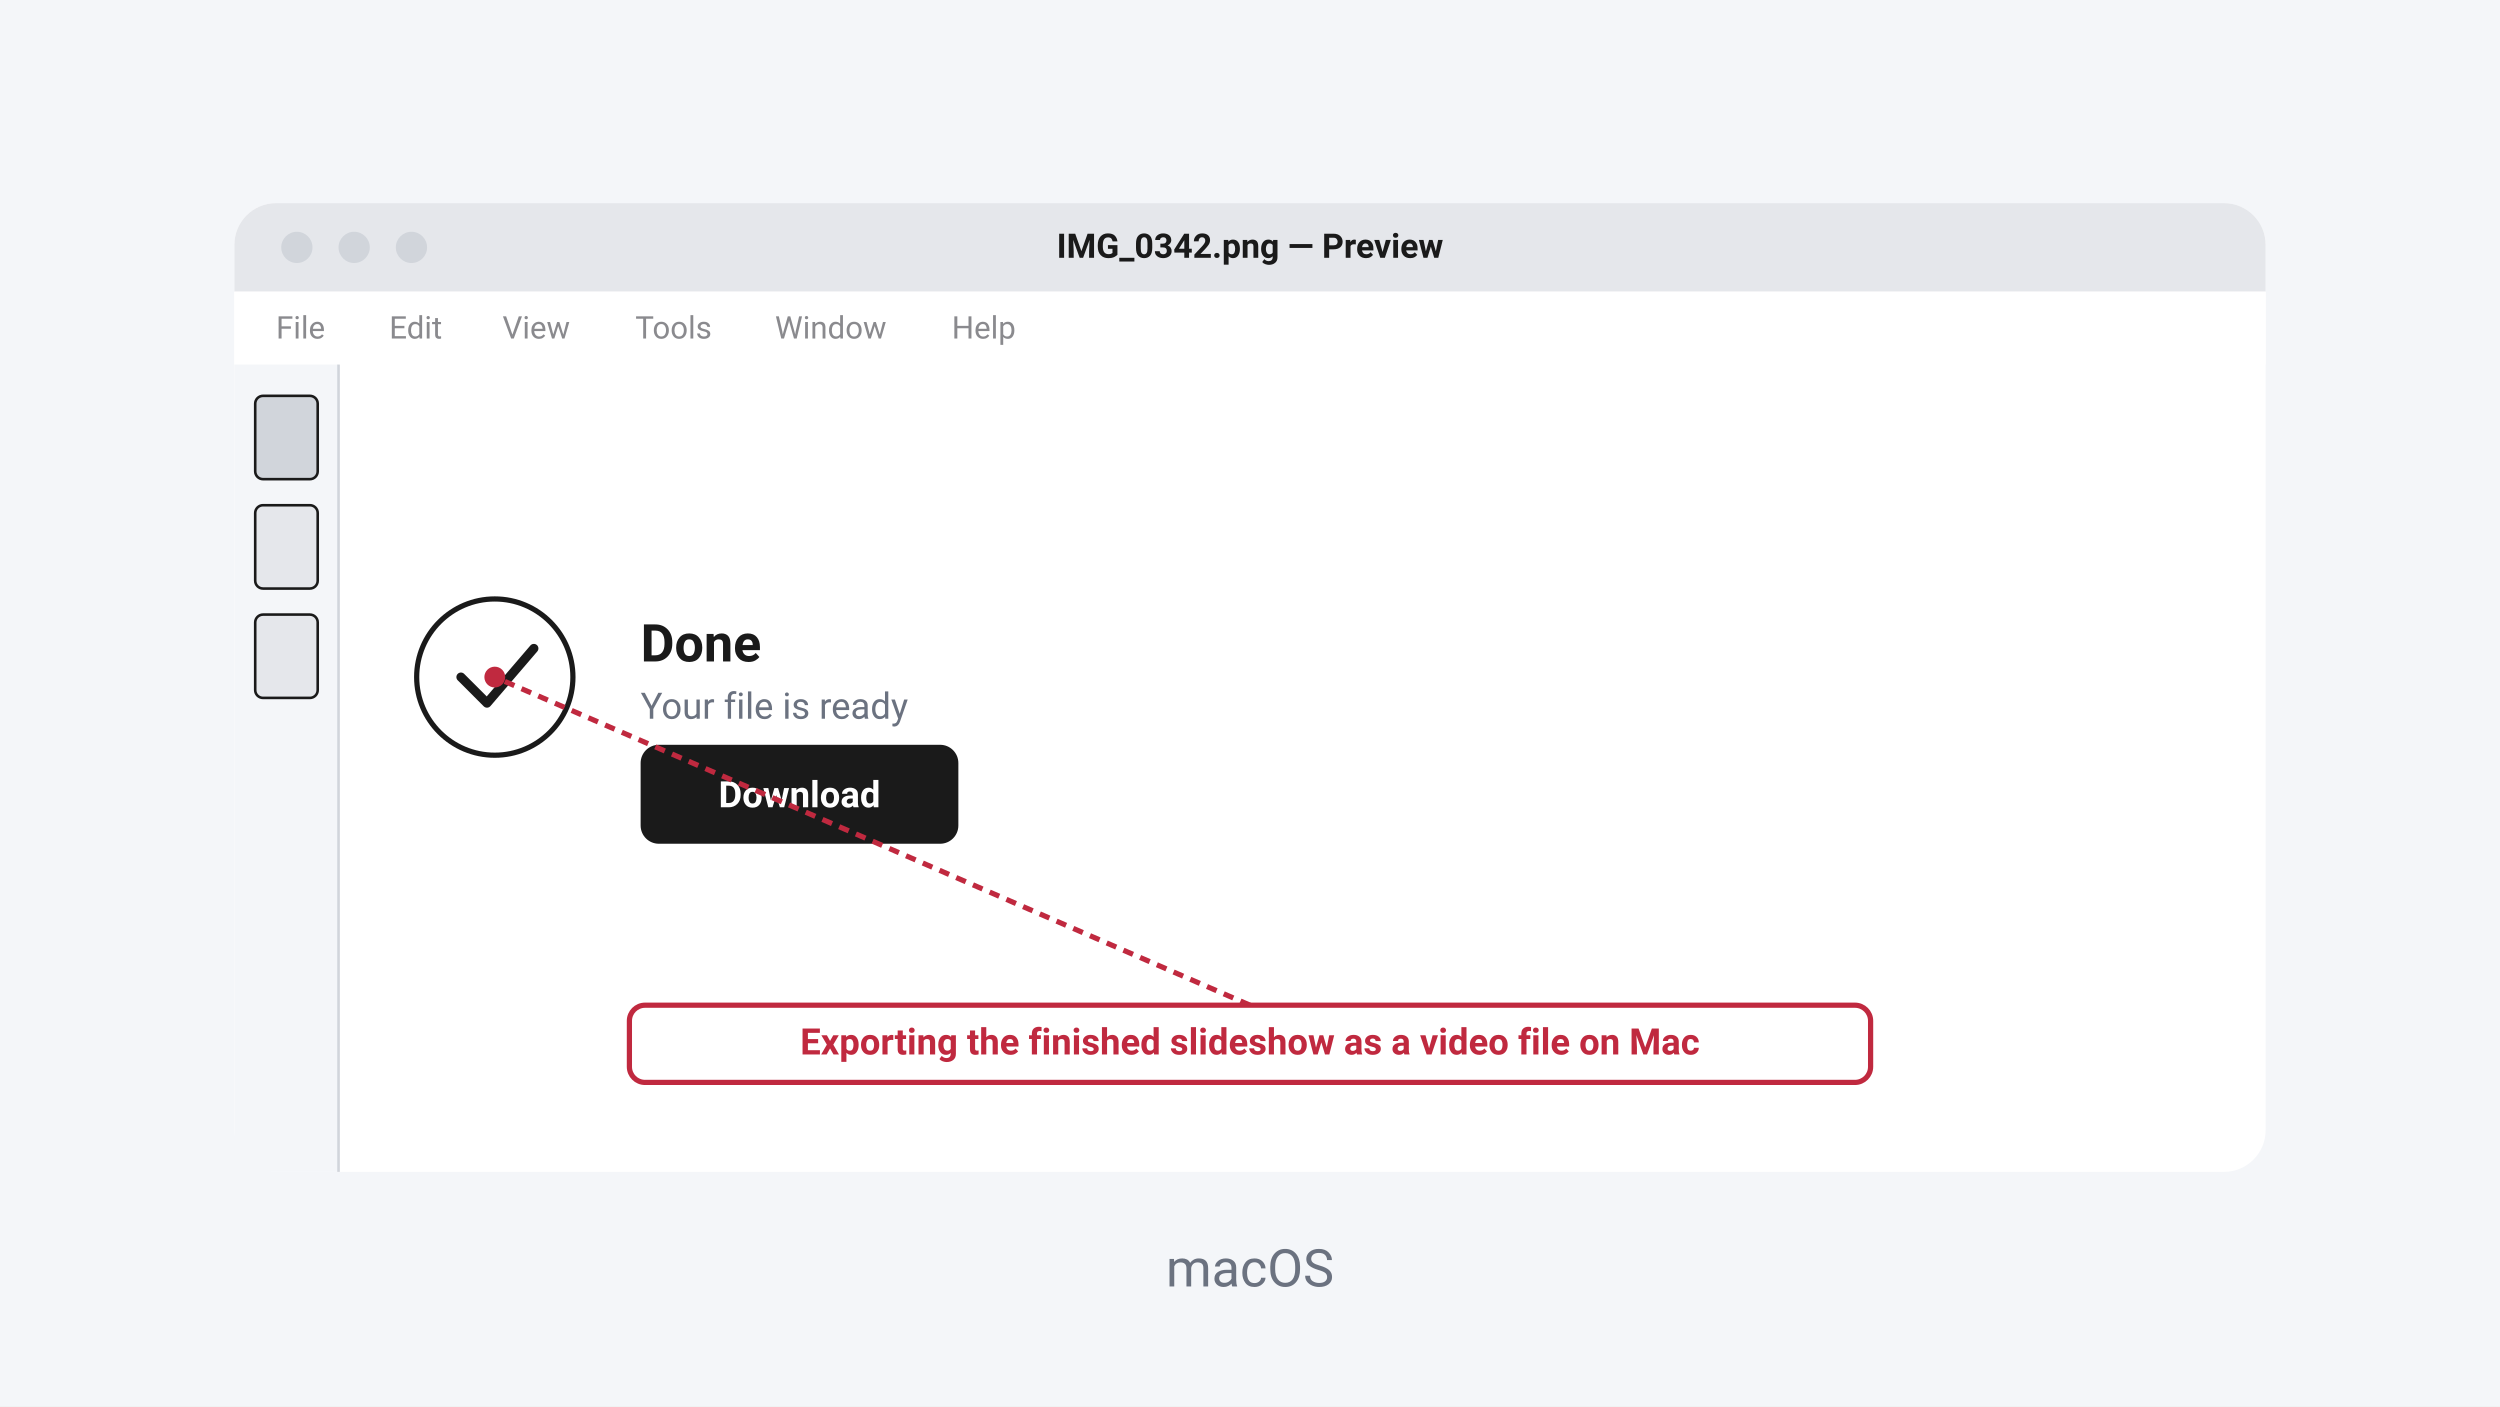
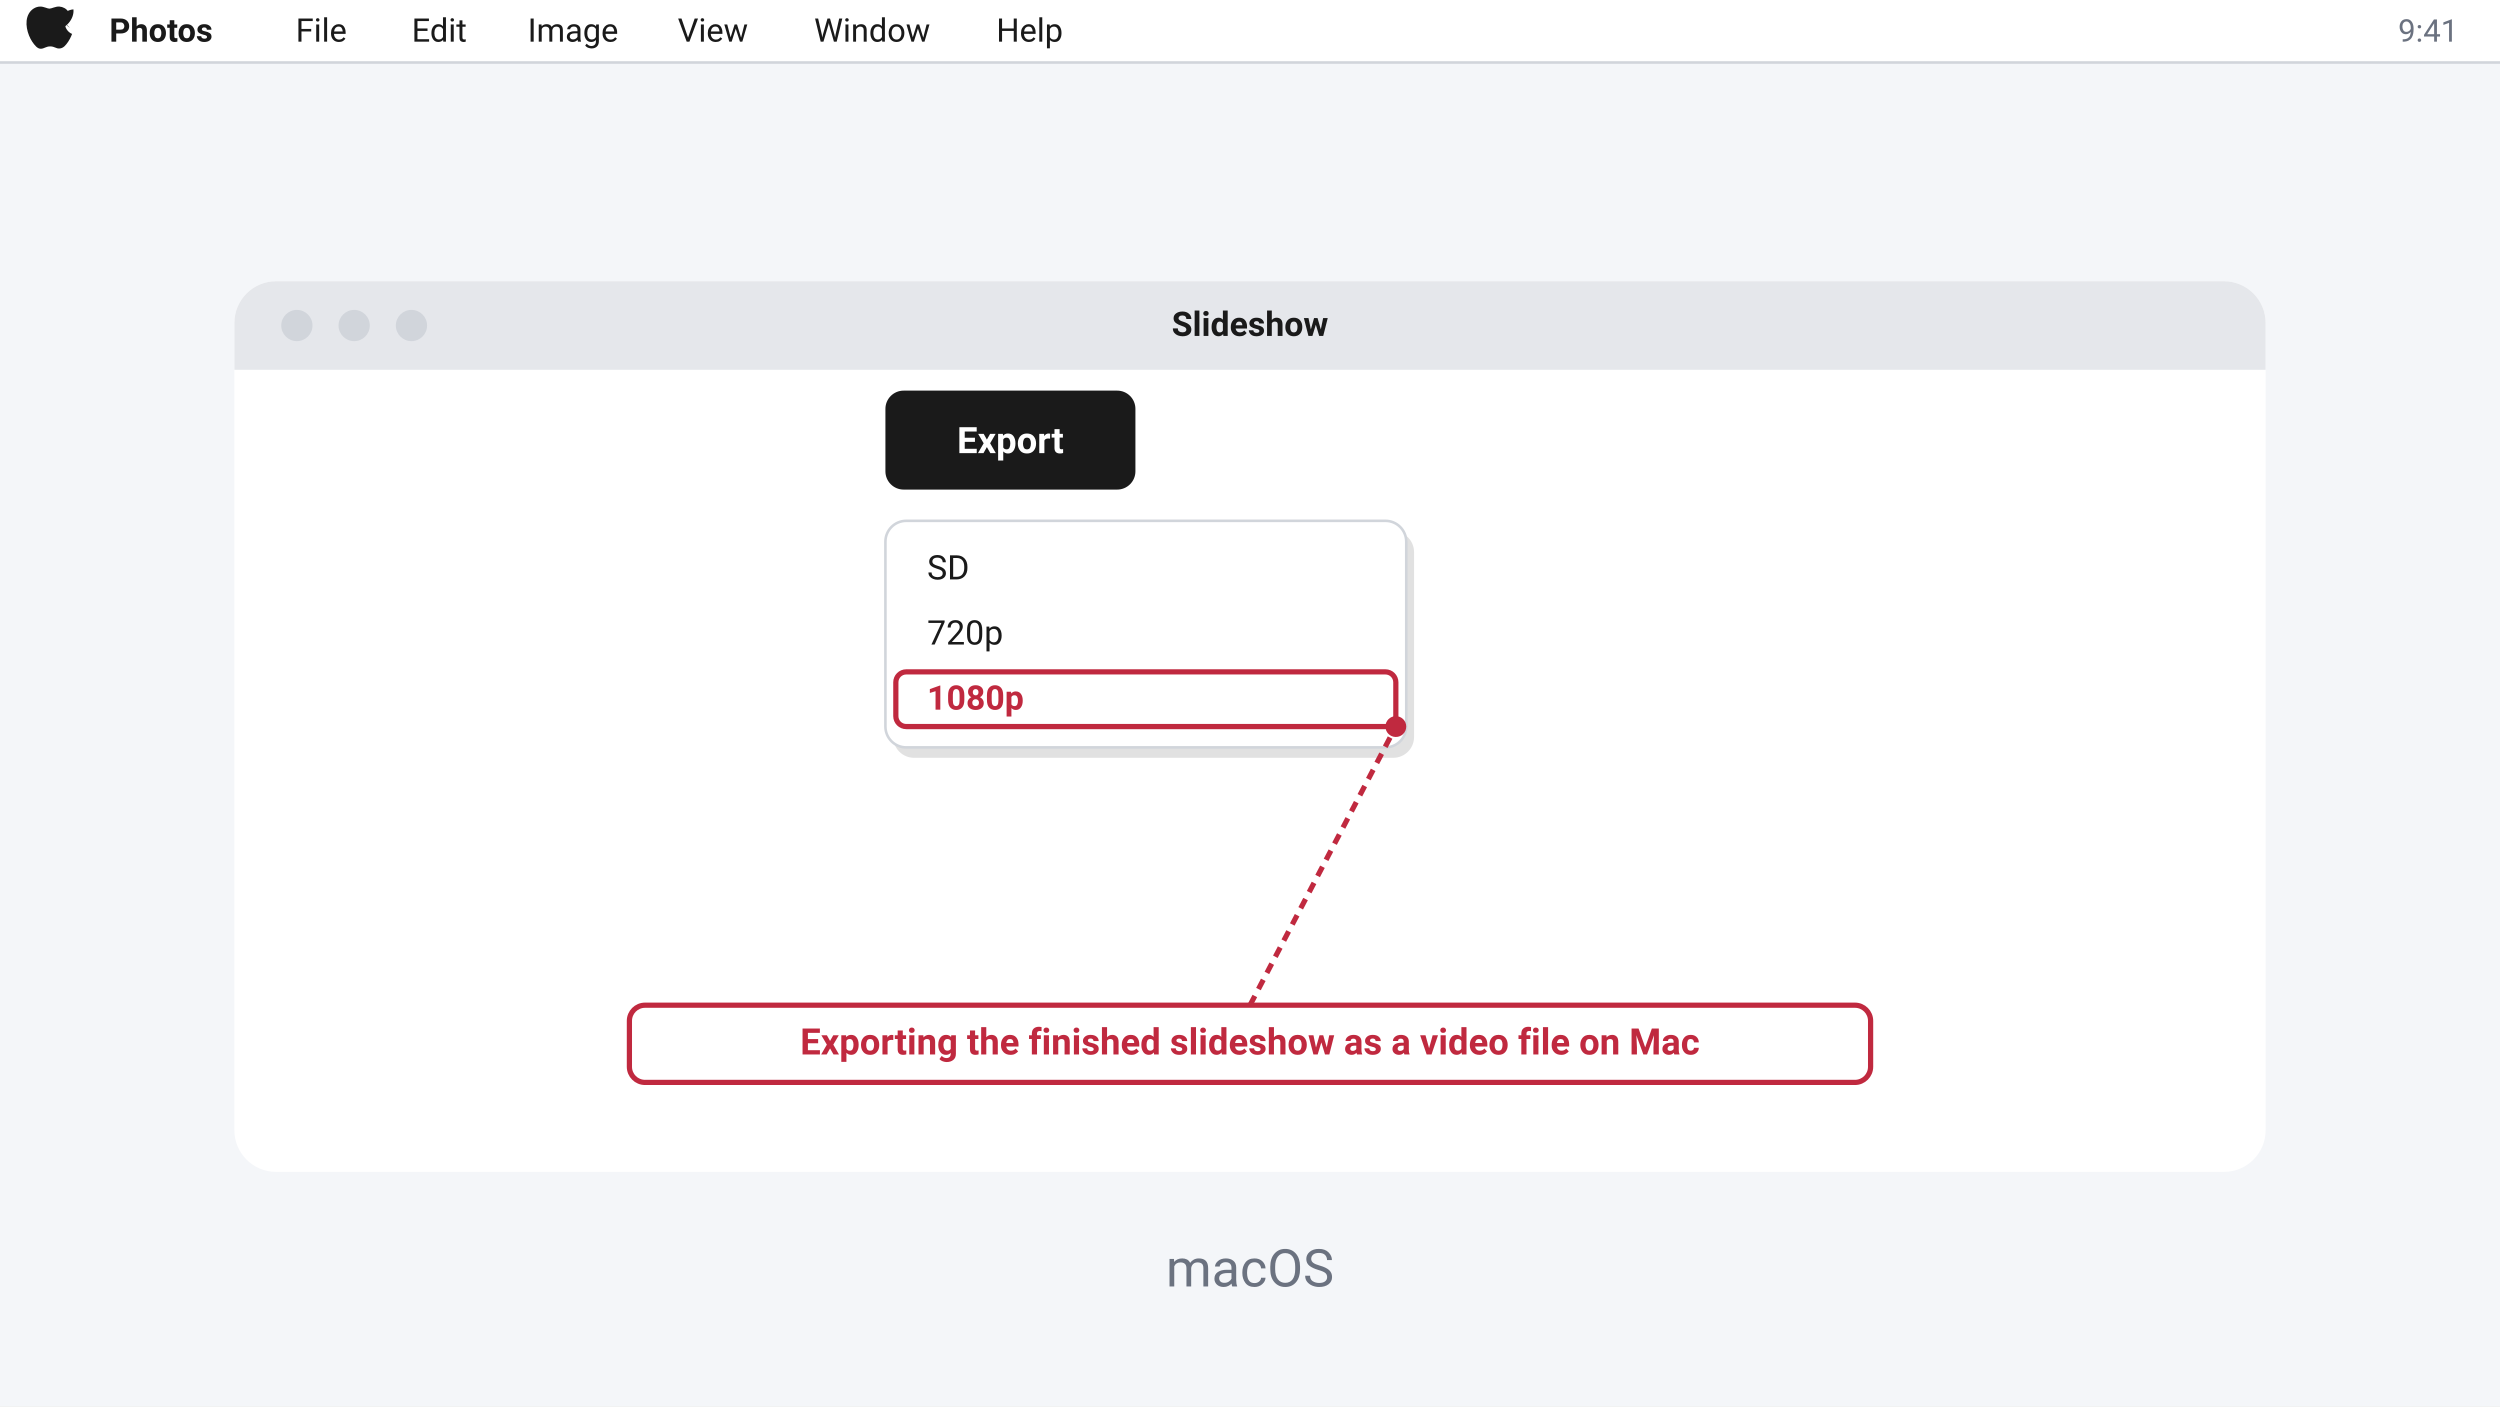
<svg xmlns="http://www.w3.org/2000/svg" width="960" height="540" viewBox="0 0 960 540">
  <rect width="960" height="540" fill="#F4F6F9" />
-   <rect x="90" y="78" width="780" height="372" rx="16" fill="#FFFFFF" />
-   <path d="M 90 94 A 16 16 0 0 1 106 78 L 854 78 A 16 16 0 0 1 870 94 L 870 112 L 90 112 Z" fill="#E5E7EB" />
-   <circle cx="114" cy="95" r="6" fill="#D1D5DB" />
-   <circle cx="136" cy="95" r="6" fill="#D1D5DB" />
-   <circle cx="158" cy="95" r="6" fill="#D1D5DB" />
-   <text x="480" y="99" font-family="system-ui, -apple-system, 'Segoe UI', Roboto, sans-serif" font-size="13" font-weight="600" fill="#1A1A1A" text-anchor="middle">IMG_0342.png — Preview</text>
-   <rect x="90" y="112" width="780" height="28" fill="#FFFFFF" />
-   <text x="106" y="130" font-family="system-ui, -apple-system, 'Segoe UI', Roboto, sans-serif" font-size="12" font-weight="400" fill="#8A8A8E" text-anchor="start">File</text>
-   <text x="149.476" y="130" font-family="system-ui, -apple-system, 'Segoe UI', Roboto, sans-serif" font-size="12" font-weight="400" fill="#8A8A8E" text-anchor="start">Edit</text>
-   <text x="192.952" y="130" font-family="system-ui, -apple-system, 'Segoe UI', Roboto, sans-serif" font-size="12" font-weight="400" fill="#8A8A8E" text-anchor="start">View</text>
-   <text x="243.952" y="130" font-family="system-ui, -apple-system, 'Segoe UI', Roboto, sans-serif" font-size="12" font-weight="400" fill="#8A8A8E" text-anchor="start">Tools</text>
-   <text x="297.592" y="130" font-family="system-ui, -apple-system, 'Segoe UI', Roboto, sans-serif" font-size="12" font-weight="400" fill="#8A8A8E" text-anchor="start">Window</text>
-   <text x="365.488" y="130" font-family="system-ui, -apple-system, 'Segoe UI', Roboto, sans-serif" font-size="12" font-weight="400" fill="#8A8A8E" text-anchor="start">Help</text>
-   <rect x="90" y="140" width="40" height="310" fill="#F4F6F9" />
-   <rect x="98" y="152" width="24" height="32" rx="3" fill="#D1D5DB" stroke="#1A1A1A" stroke-width="1" />
-   <rect x="98" y="194" width="24" height="32" rx="3" fill="#E5E7EB" stroke="#1A1A1A" stroke-width="1" />
-   <rect x="98" y="236" width="24" height="32" rx="3" fill="#E5E7EB" stroke="#1A1A1A" stroke-width="1" />
-   <path d="M 130 140 L 130 450" stroke="#D1D5DB" stroke-width="1" />
-   <circle cx="190" cy="260" r="30" fill="#FFFFFF" stroke="#1A1A1A" stroke-width="2" />
-   <path d="M 177 260 L 187 270 L 205 249" fill="none" stroke="#1A1A1A" stroke-width="3.5" stroke-linecap="round" stroke-linejoin="round" />
-   <text x="246" y="254" font-family="system-ui, -apple-system, 'Segoe UI', Roboto, sans-serif" font-size="20" font-weight="700" fill="#1A1A1A" text-anchor="start">Done</text>
-   <text x="246" y="276" font-family="system-ui, -apple-system, 'Segoe UI', Roboto, sans-serif" font-size="14" font-weight="400" fill="#6B7280" text-anchor="start">Your file is ready</text>
-   <rect x="246" y="286" width="122.01" height="38" rx="7" fill="#1A1A1A" />
-   <text x="307.005" y="310" font-family="system-ui, -apple-system, 'Segoe UI', Roboto, sans-serif" font-size="14" font-weight="700" fill="#FFFFFF" text-anchor="middle">Download</text>
-   <line x1="480" y1="386" x2="190" y2="260" stroke="#C0293F" stroke-width="2" stroke-dasharray="4,3" />
-   <circle cx="190" cy="260" r="4" fill="#C0293F" />
+   <rect x="90" y="108" width="780" height="342" rx="16" fill="#FFFFFF" />
+   <path d="M 90 124 A 16 16 0 0 1 106 108 L 854 108 A 16 16 0 0 1 870 124 L 870 142 L 90 142 Z" fill="#E5E7EB" />
+   <circle cx="114" cy="125" r="6" fill="#D1D5DB" />
+   <circle cx="136" cy="125" r="6" fill="#D1D5DB" />
+   <circle cx="158" cy="125" r="6" fill="#D1D5DB" />
+   <text x="480" y="129" font-family="system-ui, -apple-system, 'Segoe UI', Roboto, sans-serif" font-size="13" font-weight="600" fill="#1A1A1A" text-anchor="middle">Slideshow</text>
+   <rect x="0" y="0" width="960" height="24" fill="#FFFFFF" />
+   <line x1="0" y1="24" x2="960" y2="24" stroke="#D1D5DB" stroke-width="1" />
+   <path d="M 26.4 8.8 c 1.2 -1.4 2 -3.3 1.8 -5.2 -1.7 0.1 -3.7 1.2 -4.9 2.6 -1.1 1.3 -2 3.2 -1.7 5 1.8 0.2 3.6 -1 4.8 -2.4 Z" fill="#1A1A1A" />
+   <path d="M 26.88 10.72 c -2.6 -1.6 -3 -4.6 -0.7 -6.3 -0.7 -1.1 -2 -1.8 -3.4 -1.9 -1.4 -0.1 -3 0.8 -3.8 0.8 -0.8 0 -2.1 -0.8 -3.5 -0.8 -1.8 0 -3.5 1.1 -4.4 2.7 -1.9 3.3 -0.5 8.1 1.3 10.8 0.9 1.3 2 2.8 3.4 2.7 1.3 -0.1 1.9 -0.9 3.5 -0.9 1.7 0 2.2 0.9 3.6 0.8 1.5 -0.1 2.4 -1.3 3.3 -2.6 1 -1.5 1.5 -3 1.5 -3 -0.1 0 -2.8 -1.1 -2.8 -4.3 Z" fill="#1A1A1A" />
+   <text x="42" y="16" font-family="system-ui, -apple-system, 'Segoe UI', Roboto, sans-serif" font-size="12.5" font-weight="700" fill="#1A1A1A" text-anchor="start">Photos</text>
+   <text x="113.562" y="16" font-family="system-ui, -apple-system, 'Segoe UI', Roboto, sans-serif" font-size="12.5" font-weight="400" fill="#1A1A1A" text-anchor="start">File</text>
+   <text x="158.1" y="16" font-family="system-ui, -apple-system, 'Segoe UI', Roboto, sans-serif" font-size="12.5" font-weight="400" fill="#1A1A1A" text-anchor="start">Edit</text>
+   <text x="202.638" y="16" font-family="system-ui, -apple-system, 'Segoe UI', Roboto, sans-serif" font-size="12.5" font-weight="400" fill="#1A1A1A" text-anchor="start">Image</text>
+   <text x="260.238" y="16" font-family="system-ui, -apple-system, 'Segoe UI', Roboto, sans-serif" font-size="12.5" font-weight="400" fill="#1A1A1A" text-anchor="start">View</text>
+   <text x="312.613" y="16" font-family="system-ui, -apple-system, 'Segoe UI', Roboto, sans-serif" font-size="12.5" font-weight="400" fill="#1A1A1A" text-anchor="start">Window</text>
+   <text x="382.588" y="16" font-family="system-ui, -apple-system, 'Segoe UI', Roboto, sans-serif" font-size="12.5" font-weight="400" fill="#1A1A1A" text-anchor="start">Help</text>
+   <text x="944" y="16" font-family="system-ui, -apple-system, 'Segoe UI', Roboto, sans-serif" font-size="12" font-weight="400" fill="#6B7280" text-anchor="end">9:41</text>
+   <rect x="340" y="150" width="96" height="38" rx="7" fill="#1A1A1A" />
+   <text x="388" y="174" font-family="system-ui, -apple-system, 'Segoe UI', Roboto, sans-serif" font-size="14" font-weight="700" fill="#FFFFFF" text-anchor="middle">Export</text>
+   <rect x="343" y="204" width="200" height="87" rx="8" fill="#000000" opacity="0.12" />
+   <rect x="340" y="200" width="200" height="87" rx="8" fill="#FFFFFF" stroke="#D1D5DB" stroke-width="1" />
+   <text x="356" y="222.5" font-family="system-ui, -apple-system, 'Segoe UI', Roboto, sans-serif" font-size="13" font-weight="400" fill="#1A1A1A" text-anchor="start">SD</text>
+   <text x="356" y="247.5" font-family="system-ui, -apple-system, 'Segoe UI', Roboto, sans-serif" font-size="13" font-weight="400" fill="#1A1A1A" text-anchor="start">720p</text>
+   <rect x="344" y="258" width="192" height="21" rx="4" fill="none" stroke="#C0293F" stroke-width="2" />
+   <text x="356" y="272.5" font-family="system-ui, -apple-system, 'Segoe UI', Roboto, sans-serif" font-size="13" font-weight="700" fill="#C0293F" text-anchor="start">1080p</text>
+   <line x1="480" y1="386" x2="536" y2="279" stroke="#C0293F" stroke-width="2" stroke-dasharray="4,3" />
+   <circle cx="536" cy="279" r="4" fill="#C0293F" />
  <rect x="241.69" y="386" width="476.62" height="29.65" rx="6" fill="#FFFFFF" stroke="#C0293F" stroke-width="2" />
  <text x="480" y="404.92" font-family="system-ui, -apple-system, 'Segoe UI', Roboto, sans-serif" font-size="14" font-weight="700" fill="#C0293F" text-anchor="middle">Exporting the finished slideshow as a video file on Mac</text>
  <text x="480" y="494" font-family="system-ui, -apple-system, 'Segoe UI', Roboto, sans-serif" font-size="20" font-weight="400" fill="#6B7280" text-anchor="middle">macOS</text>
</svg>
